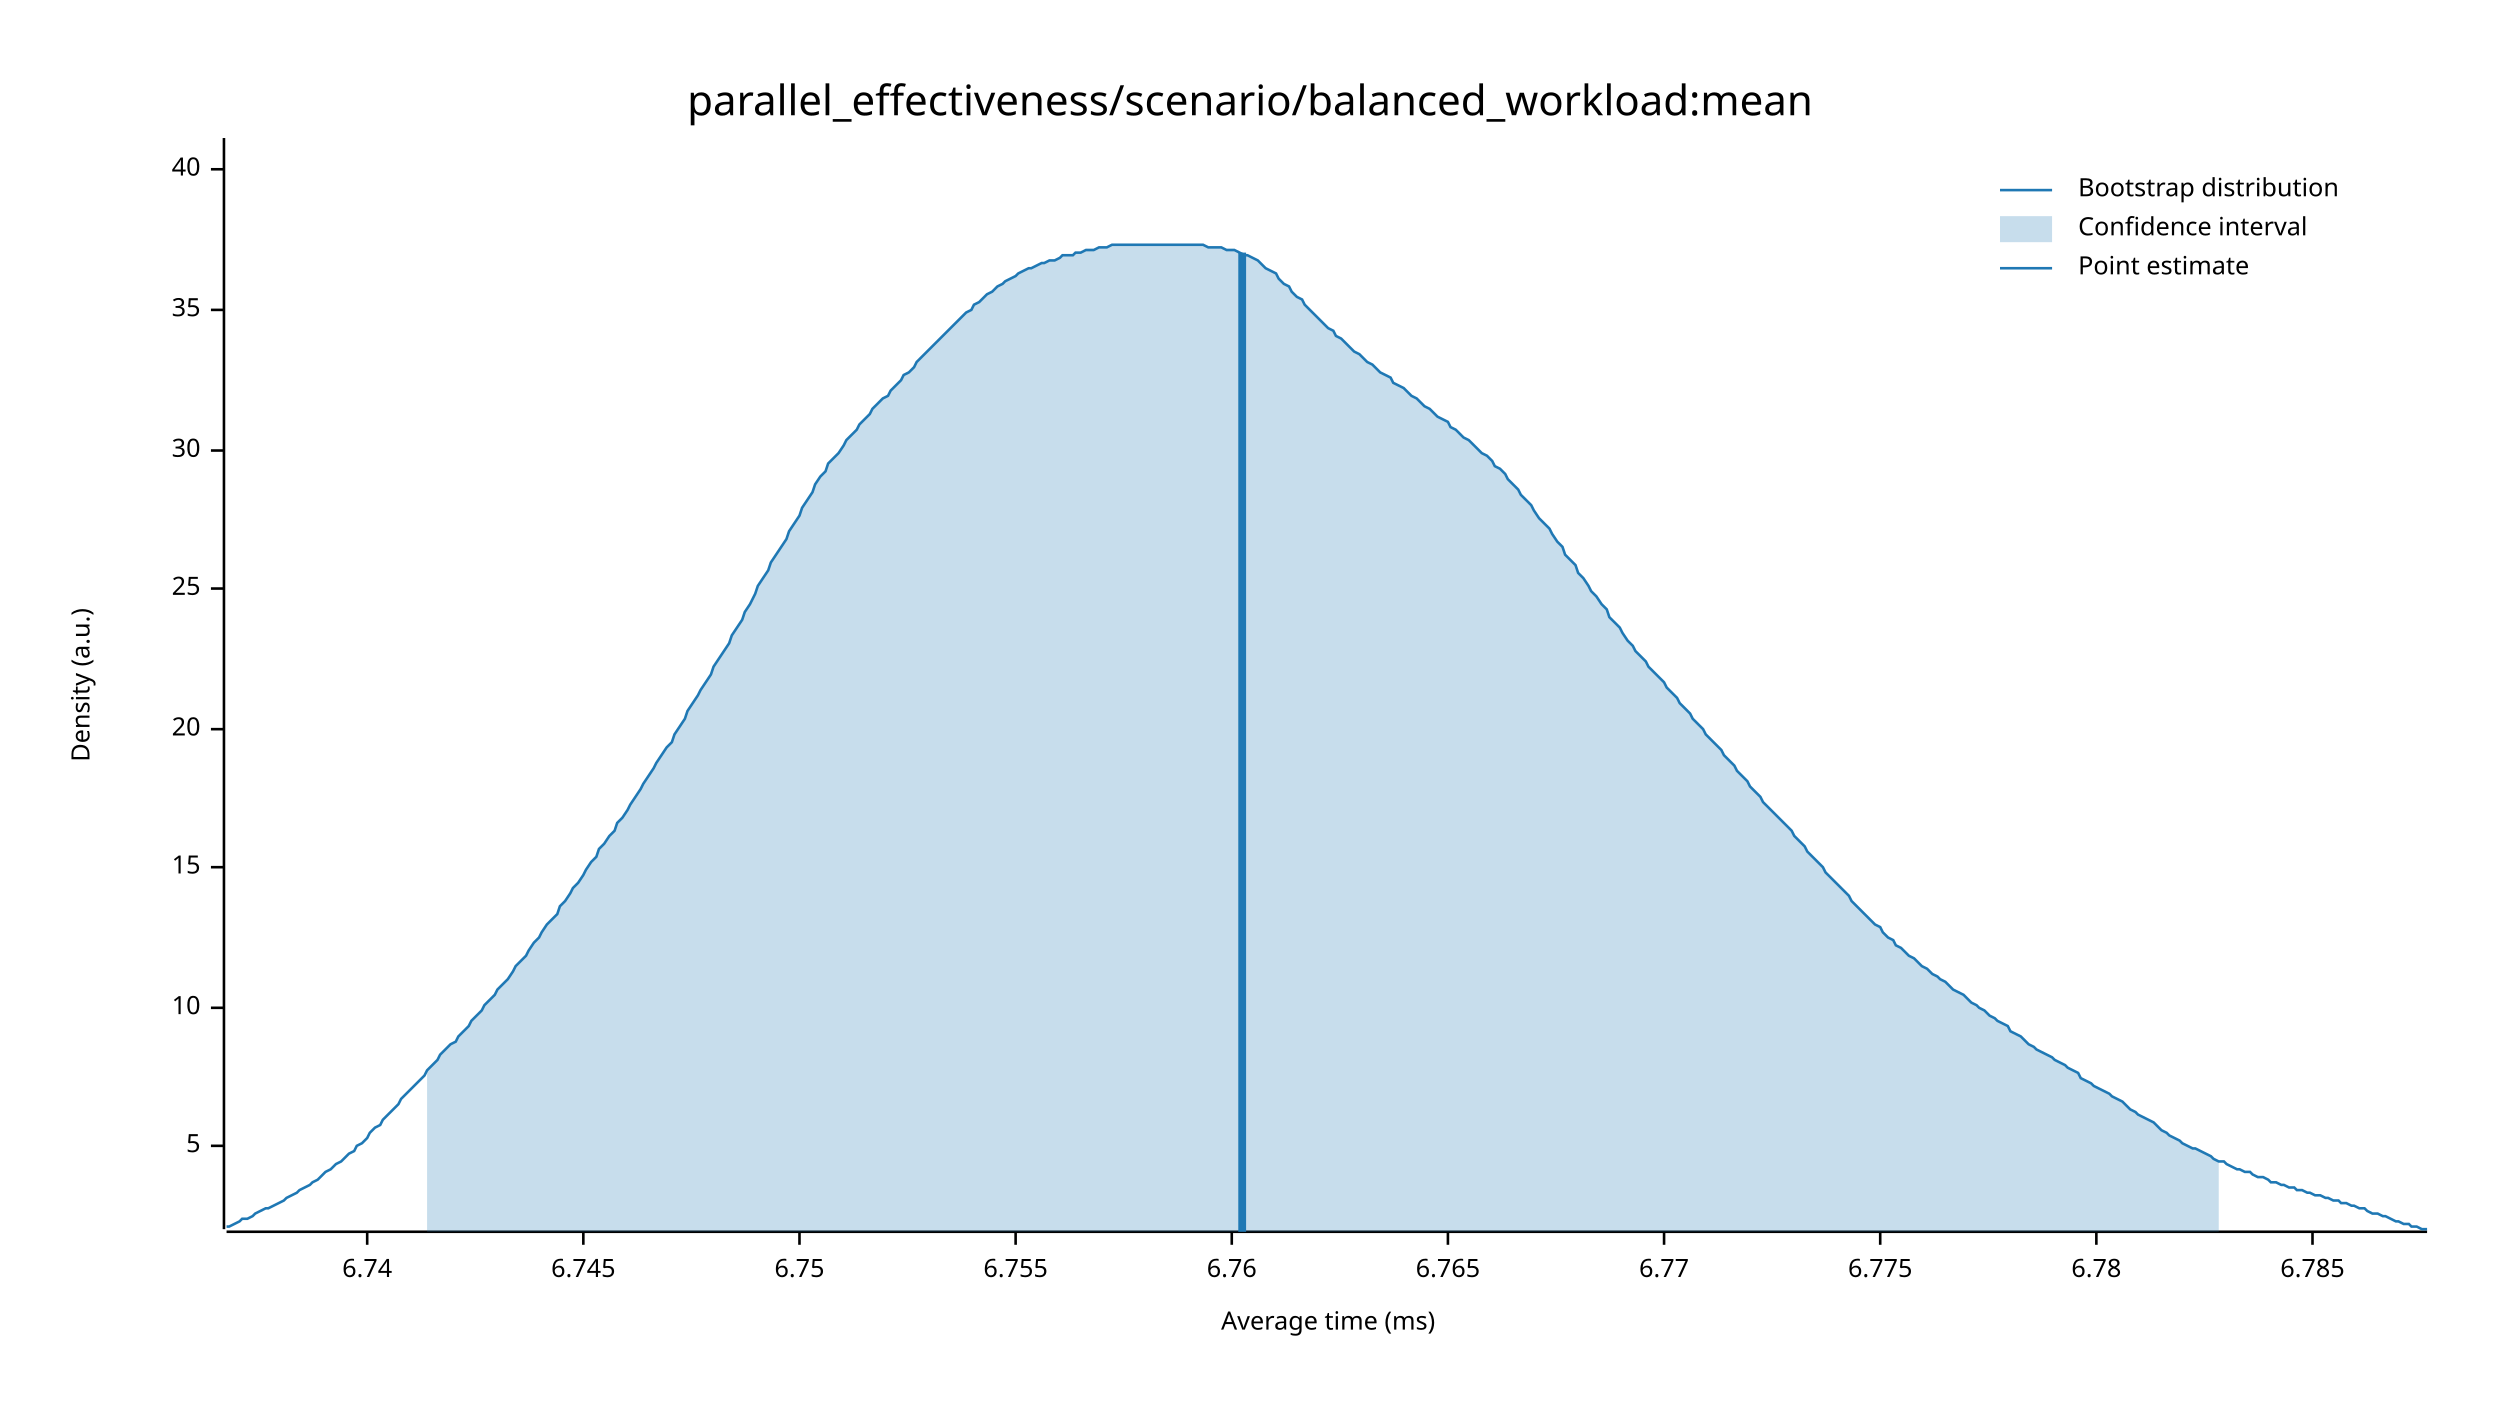
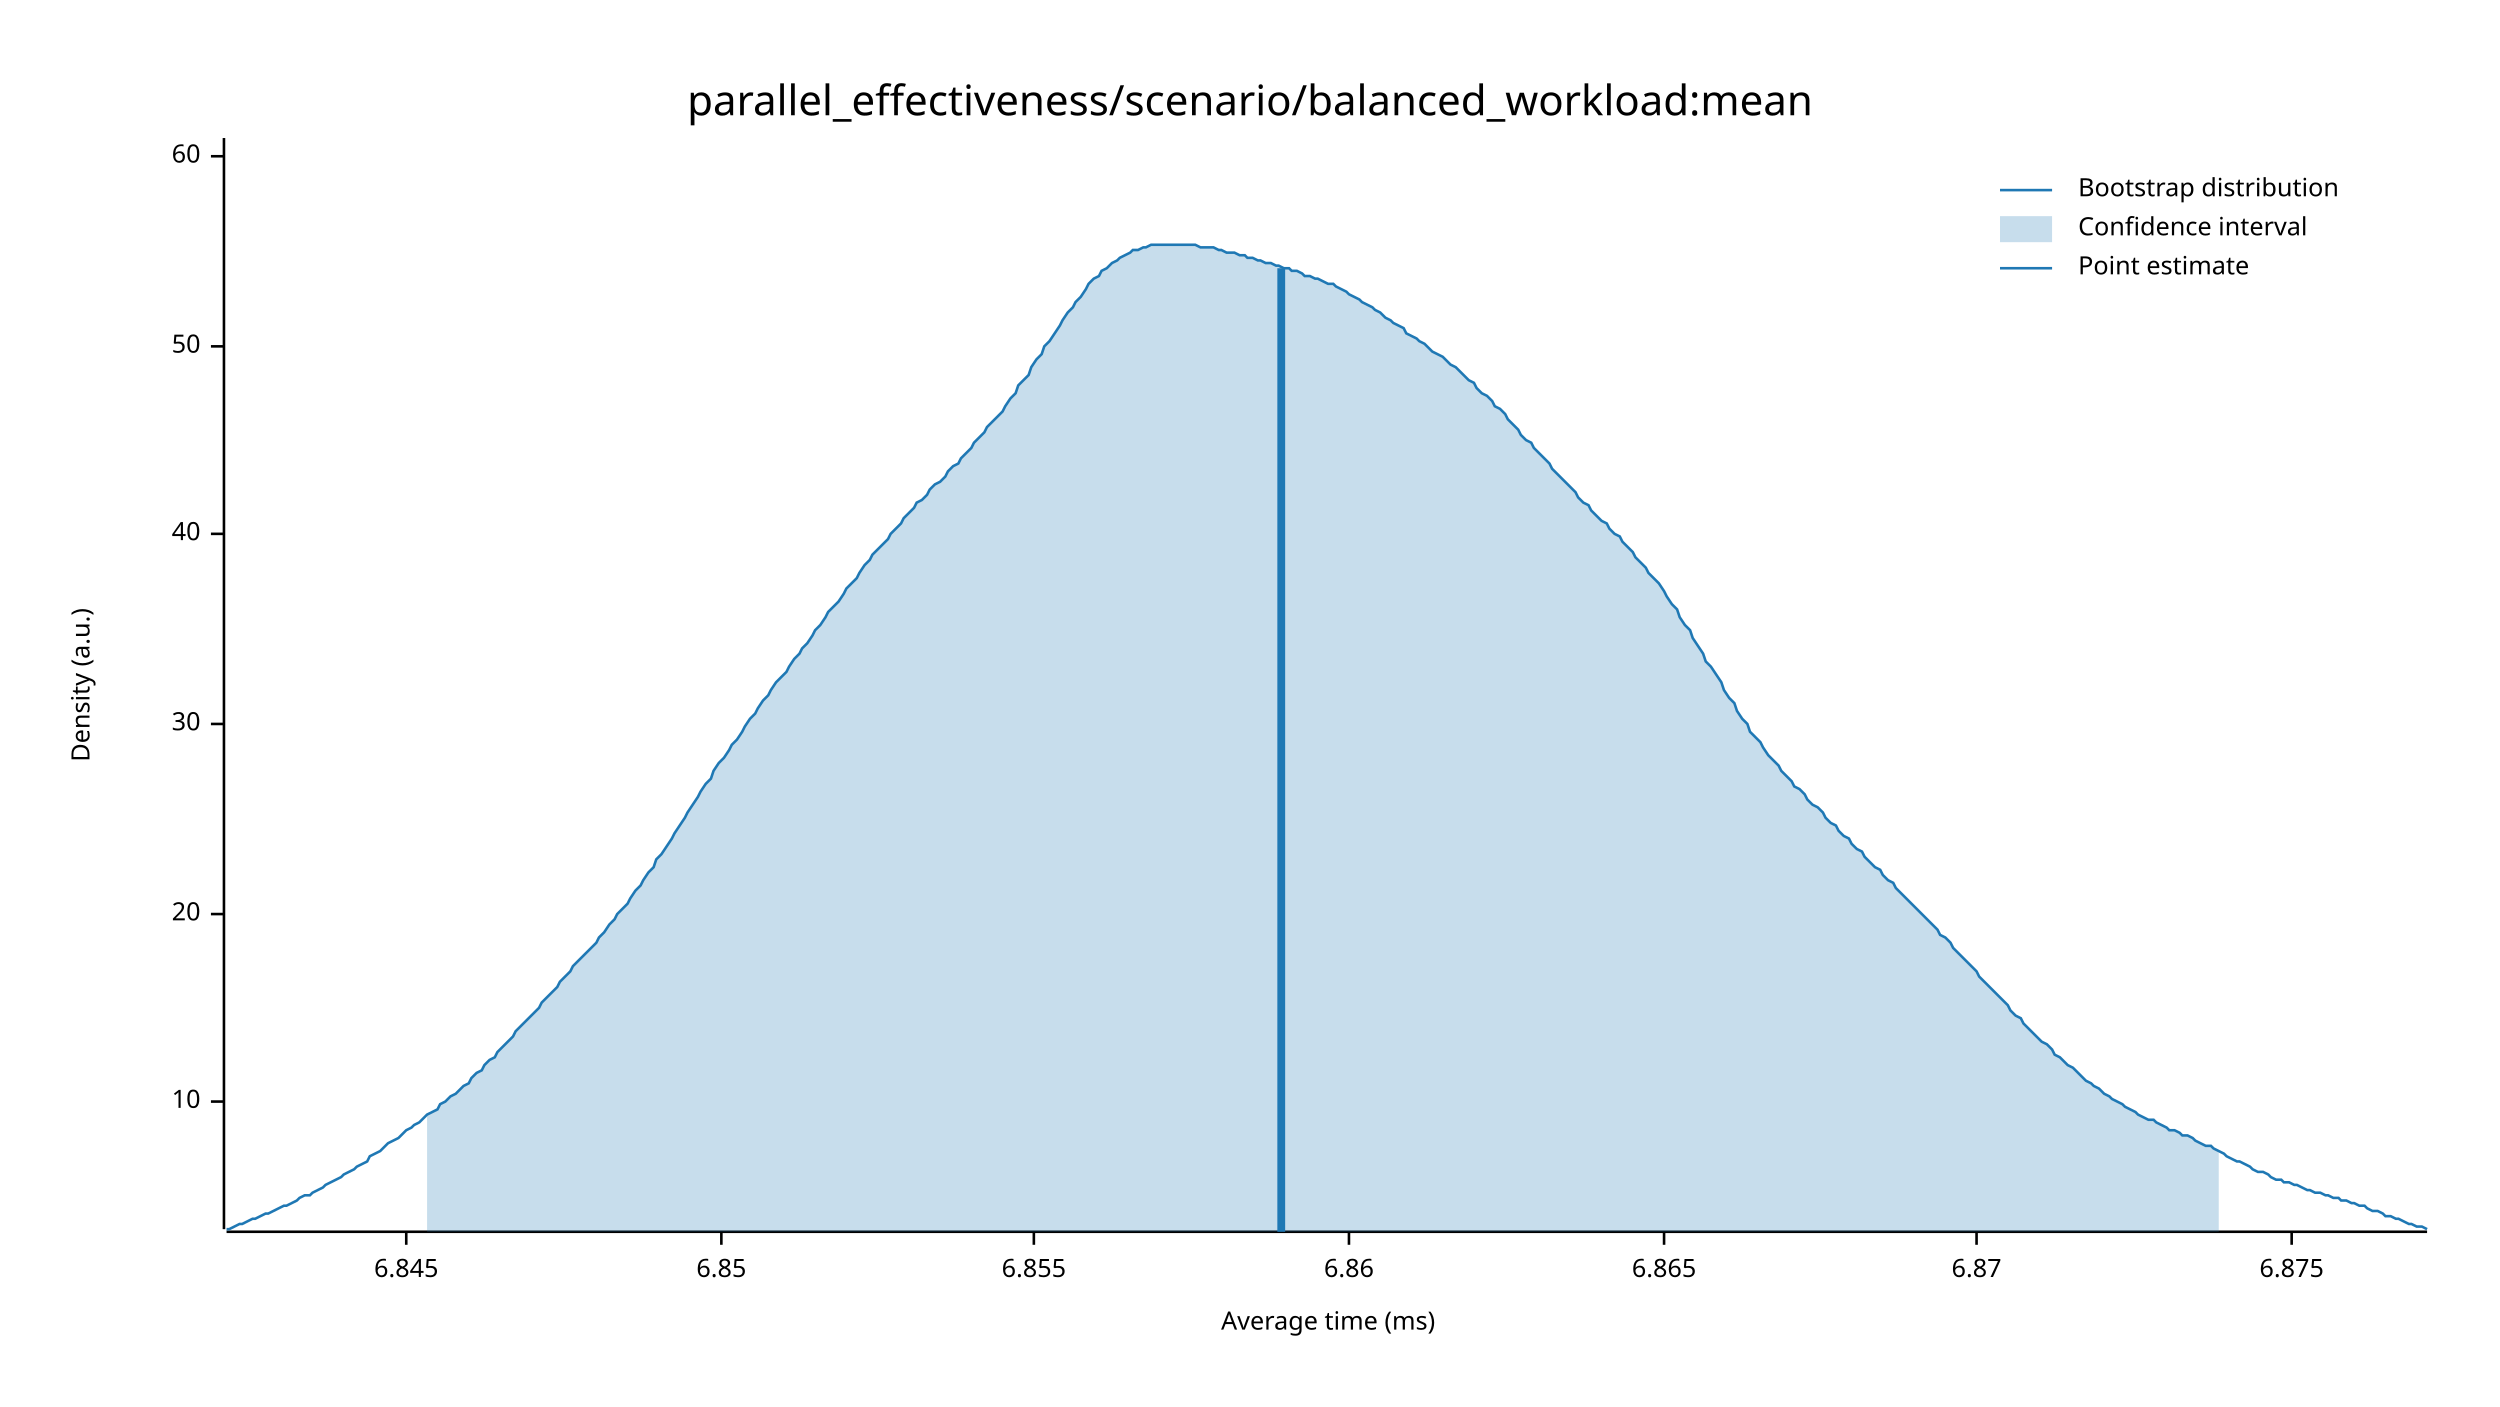
<svg xmlns="http://www.w3.org/2000/svg" width="960" height="540" viewBox="0 0 960 540">
  <text x="480" y="32" dy="0.76em" text-anchor="middle" font-family="sans-serif" font-size="16.129" opacity="1" fill="#000000">
parallel_effectiveness/scenario/balanced_workload:mean
</text>
  <text x="27" y="263" dy="0.76em" text-anchor="middle" font-family="sans-serif" font-size="9.677" opacity="1" fill="#000000" transform="rotate(270, 27, 263)">
Density (a.u.)
</text>
  <text x="510" y="513" dy="-0.5ex" text-anchor="middle" font-family="sans-serif" font-size="9.677" opacity="1" fill="#000000">
Average time (ms)
</text>
  <polyline fill="none" opacity="1" stroke="#000000" stroke-width="1" points="86,53 86,472 " />
-   <text x="77" y="440" dy="0.5ex" text-anchor="end" font-family="sans-serif" font-size="9.677" opacity="1" fill="#000000">
- 5
- </text>
-   <polyline fill="none" opacity="1" stroke="#000000" stroke-width="1" points="81,440 86,440 " />
-   <text x="77" y="387" dy="0.5ex" text-anchor="end" font-family="sans-serif" font-size="9.677" opacity="1" fill="#000000">
+   <text x="77" y="423" dy="0.5ex" text-anchor="end" font-family="sans-serif" font-size="9.677" opacity="1" fill="#000000">
10
</text>
-   <polyline fill="none" opacity="1" stroke="#000000" stroke-width="1" points="81,387 86,387 " />
-   <text x="77" y="333" dy="0.5ex" text-anchor="end" font-family="sans-serif" font-size="9.677" opacity="1" fill="#000000">
- 15
- </text>
-   <polyline fill="none" opacity="1" stroke="#000000" stroke-width="1" points="81,333 86,333 " />
-   <text x="77" y="280" dy="0.5ex" text-anchor="end" font-family="sans-serif" font-size="9.677" opacity="1" fill="#000000">
+   <polyline fill="none" opacity="1" stroke="#000000" stroke-width="1" points="81,423 86,423 " />
+   <text x="77" y="351" dy="0.5ex" text-anchor="end" font-family="sans-serif" font-size="9.677" opacity="1" fill="#000000">
20
</text>
-   <polyline fill="none" opacity="1" stroke="#000000" stroke-width="1" points="81,280 86,280 " />
-   <text x="77" y="226" dy="0.5ex" text-anchor="end" font-family="sans-serif" font-size="9.677" opacity="1" fill="#000000">
- 25
- </text>
-   <polyline fill="none" opacity="1" stroke="#000000" stroke-width="1" points="81,226 86,226 " />
-   <text x="77" y="173" dy="0.5ex" text-anchor="end" font-family="sans-serif" font-size="9.677" opacity="1" fill="#000000">
+   <polyline fill="none" opacity="1" stroke="#000000" stroke-width="1" points="81,351 86,351 " />
+   <text x="77" y="278" dy="0.5ex" text-anchor="end" font-family="sans-serif" font-size="9.677" opacity="1" fill="#000000">
30
</text>
-   <polyline fill="none" opacity="1" stroke="#000000" stroke-width="1" points="81,173 86,173 " />
-   <text x="77" y="119" dy="0.5ex" text-anchor="end" font-family="sans-serif" font-size="9.677" opacity="1" fill="#000000">
- 35
- </text>
-   <polyline fill="none" opacity="1" stroke="#000000" stroke-width="1" points="81,119 86,119 " />
-   <text x="77" y="65" dy="0.5ex" text-anchor="end" font-family="sans-serif" font-size="9.677" opacity="1" fill="#000000">
+   <polyline fill="none" opacity="1" stroke="#000000" stroke-width="1" points="81,278 86,278 " />
+   <text x="77" y="205" dy="0.5ex" text-anchor="end" font-family="sans-serif" font-size="9.677" opacity="1" fill="#000000">
40
</text>
-   <polyline fill="none" opacity="1" stroke="#000000" stroke-width="1" points="81,65 86,65 " />
+   <polyline fill="none" opacity="1" stroke="#000000" stroke-width="1" points="81,205 86,205 " />
+   <text x="77" y="133" dy="0.5ex" text-anchor="end" font-family="sans-serif" font-size="9.677" opacity="1" fill="#000000">
+ 50
+ </text>
+   <polyline fill="none" opacity="1" stroke="#000000" stroke-width="1" points="81,133 86,133 " />
+   <text x="77" y="60" dy="0.5ex" text-anchor="end" font-family="sans-serif" font-size="9.677" opacity="1" fill="#000000">
+ 60
+ </text>
+   <polyline fill="none" opacity="1" stroke="#000000" stroke-width="1" points="81,60 86,60 " />
  <polyline fill="none" opacity="1" stroke="#000000" stroke-width="1" points="87,473 932,473 " />
-   <text x="141" y="483" dy="0.76em" text-anchor="middle" font-family="sans-serif" font-size="9.677" opacity="1" fill="#000000">
- 6.74
+   <text x="156" y="483" dy="0.76em" text-anchor="middle" font-family="sans-serif" font-size="9.677" opacity="1" fill="#000000">
+ 6.845
</text>
-   <polyline fill="none" opacity="1" stroke="#000000" stroke-width="1" points="141,473 141,478 " />
-   <text x="224" y="483" dy="0.76em" text-anchor="middle" font-family="sans-serif" font-size="9.677" opacity="1" fill="#000000">
- 6.745
+   <polyline fill="none" opacity="1" stroke="#000000" stroke-width="1" points="156,473 156,478 " />
+   <text x="277" y="483" dy="0.76em" text-anchor="middle" font-family="sans-serif" font-size="9.677" opacity="1" fill="#000000">
+ 6.85
</text>
-   <polyline fill="none" opacity="1" stroke="#000000" stroke-width="1" points="224,473 224,478 " />
-   <text x="307" y="483" dy="0.76em" text-anchor="middle" font-family="sans-serif" font-size="9.677" opacity="1" fill="#000000">
- 6.75
+   <polyline fill="none" opacity="1" stroke="#000000" stroke-width="1" points="277,473 277,478 " />
+   <text x="397" y="483" dy="0.76em" text-anchor="middle" font-family="sans-serif" font-size="9.677" opacity="1" fill="#000000">
+ 6.855
</text>
-   <polyline fill="none" opacity="1" stroke="#000000" stroke-width="1" points="307,473 307,478 " />
-   <text x="390" y="483" dy="0.76em" text-anchor="middle" font-family="sans-serif" font-size="9.677" opacity="1" fill="#000000">
- 6.755
+   <polyline fill="none" opacity="1" stroke="#000000" stroke-width="1" points="397,473 397,478 " />
+   <text x="518" y="483" dy="0.76em" text-anchor="middle" font-family="sans-serif" font-size="9.677" opacity="1" fill="#000000">
+ 6.86
</text>
-   <polyline fill="none" opacity="1" stroke="#000000" stroke-width="1" points="390,473 390,478 " />
-   <text x="473" y="483" dy="0.76em" text-anchor="middle" font-family="sans-serif" font-size="9.677" opacity="1" fill="#000000">
- 6.76
- </text>
-   <polyline fill="none" opacity="1" stroke="#000000" stroke-width="1" points="473,473 473,478 " />
-   <text x="556" y="483" dy="0.76em" text-anchor="middle" font-family="sans-serif" font-size="9.677" opacity="1" fill="#000000">
- 6.765
- </text>
-   <polyline fill="none" opacity="1" stroke="#000000" stroke-width="1" points="556,473 556,478 " />
+   <polyline fill="none" opacity="1" stroke="#000000" stroke-width="1" points="518,473 518,478 " />
  <text x="639" y="483" dy="0.76em" text-anchor="middle" font-family="sans-serif" font-size="9.677" opacity="1" fill="#000000">
- 6.77
+ 6.865
</text>
  <polyline fill="none" opacity="1" stroke="#000000" stroke-width="1" points="639,473 639,478 " />
-   <text x="722" y="483" dy="0.76em" text-anchor="middle" font-family="sans-serif" font-size="9.677" opacity="1" fill="#000000">
- 6.775
+   <text x="759" y="483" dy="0.76em" text-anchor="middle" font-family="sans-serif" font-size="9.677" opacity="1" fill="#000000">
+ 6.87
</text>
-   <polyline fill="none" opacity="1" stroke="#000000" stroke-width="1" points="722,473 722,478 " />
-   <text x="805" y="483" dy="0.76em" text-anchor="middle" font-family="sans-serif" font-size="9.677" opacity="1" fill="#000000">
- 6.78
+   <polyline fill="none" opacity="1" stroke="#000000" stroke-width="1" points="759,473 759,478 " />
+   <text x="880" y="483" dy="0.76em" text-anchor="middle" font-family="sans-serif" font-size="9.677" opacity="1" fill="#000000">
+ 6.875
</text>
-   <polyline fill="none" opacity="1" stroke="#000000" stroke-width="1" points="805,473 805,478 " />
-   <text x="888" y="483" dy="0.76em" text-anchor="middle" font-family="sans-serif" font-size="9.677" opacity="1" fill="#000000">
- 6.785
- </text>
-   <polyline fill="none" opacity="1" stroke="#000000" stroke-width="1" points="888,473 888,478 " />
-   <polyline fill="none" opacity="1" stroke="#1F78B4" stroke-width="1" points="87,471 88,471 90,470 92,469 93,468 95,468 97,467 98,466 100,465 102,464 103,464 105,463 107,462 109,461 110,460 112,459 114,458 115,457 117,456 119,455 120,454 122,453 124,451 125,450 127,449 129,447 131,446 132,445 134,443 136,442 137,440 139,439 141,437 142,435 144,433 146,432 147,430 149,428 151,426 153,424 154,422 156,420 158,418 159,417 161,415 163,413 164,411 166,409 168,407 169,405 171,403 173,401 175,400 176,398 178,396 180,394 181,392 183,390 185,388 186,386 188,384 190,382 191,380 193,378 195,376 197,373 198,371 200,369 202,367 203,365 205,362 207,360 208,358 210,355 212,353 214,351 215,348 217,346 219,343 220,341 222,339 224,336 225,334 227,331 229,329 230,326 232,324 234,321 236,319 237,316 239,314 241,311 242,309 244,306 246,303 247,301 249,298 251,295 252,293 254,290 256,287 258,285 259,282 261,279 263,276 264,273 266,270 268,267 269,265 271,262 273,259 274,256 276,253 278,250 280,247 281,244 283,241 285,238 286,235 288,232 290,228 291,225 293,222 295,219 296,216 298,213 300,210 302,207 303,204 305,201 307,198 308,195 310,192 312,189 313,186 315,183 317,181 318,178 320,176 322,174 324,171 325,169 327,167 329,165 330,163 332,161 334,159 335,157 337,155 339,153 341,152 342,150 344,148 346,146 347,144 349,143 351,141 352,139 354,137 356,135 357,134 359,132 361,130 363,128 364,127 366,125 368,123 369,122 371,120 373,119 374,117 376,116 378,114 379,113 381,112 383,110 385,109 386,108 388,107 390,106 391,105 393,104 395,103 396,103 398,102 400,101 401,101 403,100 405,100 407,99 408,98 410,98 412,98 413,97 415,97 417,96 418,96 420,96 422,95 423,95 425,95 427,94 429,94 430,94 432,94 434,94 435,94 437,94 439,94 440,94 442,94 444,94 445,94 447,94 449,94 451,94 452,94 454,94 456,94 457,94 459,94 461,94 462,94 464,95 466,95 468,95 469,95 471,96 473,96 474,96 476,97 478,98 479,98 481,99 483,100 484,101 486,103 488,104 490,105 491,107 493,109 495,110 496,112 498,114 500,115 501,117 503,119 505,121 506,122 508,124 510,126 512,127 513,129 515,130 517,132 518,133 520,135 522,136 523,137 525,139 527,140 528,141 530,143 532,144 534,145 535,147 537,148 539,149 540,150 542,152 544,153 545,154 547,156 549,157 550,158 552,160 554,161 556,162 557,164 559,165 561,167 562,168 564,169 566,171 567,172 569,174 571,175 573,177 574,179 576,180 578,182 579,184 581,186 583,188 584,190 586,192 588,194 589,196 591,199 593,201 595,203 596,205 598,208 600,210 601,213 603,215 605,217 606,220 608,222 610,225 611,227 613,229 615,232 617,234 618,237 620,239 622,241 623,243 625,246 627,248 628,250 630,252 632,254 633,256 635,258 637,260 639,262 640,264 642,266 644,268 645,270 647,272 649,274 650,276 652,278 654,280 655,282 657,284 659,286 661,288 662,290 664,292 666,294 667,296 669,298 671,300 672,302 674,304 676,306 677,308 679,310 681,312 683,314 684,315 686,317 688,319 689,321 691,323 693,325 694,327 696,329 698,331 700,333 701,335 703,337 705,339 706,340 708,342 710,344 711,346 713,348 715,350 716,351 718,353 720,355 722,356 723,358 725,360 727,361 728,363 730,364 732,366 733,367 735,368 737,370 738,371 740,372 742,374 744,375 745,376 747,377 749,379 750,380 752,381 754,382 755,383 757,385 759,386 760,387 762,388 764,390 766,391 767,392 769,393 771,394 772,396 774,397 776,398 777,399 779,401 781,402 782,403 784,404 786,405 788,406 789,407 791,408 793,409 794,410 796,411 798,412 799,414 801,415 803,416 804,417 806,418 808,419 810,420 811,421 813,422 815,423 816,424 818,426 820,427 821,428 823,429 825,430 827,431 828,432 830,434 832,435 833,436 835,437 837,438 838,439 840,440 842,441 843,441 845,442 847,443 849,444 850,445 852,446 854,446 855,447 857,448 859,449 860,449 862,450 864,450 865,451 867,452 869,452 871,453 872,454 874,454 876,455 877,455 879,456 881,456 882,457 884,457 886,458 887,458 889,459 891,459 893,460 894,460 896,461 898,461 899,462 901,462 903,463 904,463 906,464 908,464 909,465 911,466 913,466 915,467 916,467 918,468 920,469 921,469 923,470 925,470 926,471 928,471 930,472 932,472 " />
-   <polygon opacity="0.25" fill="#1F78B4" points="164,411 166,409 168,407 169,405 171,403 173,401 175,400 176,398 178,396 180,394 181,392 183,390 185,388 186,386 188,384 190,382 191,380 193,378 195,376 197,373 198,371 200,369 202,367 203,365 205,362 207,360 208,358 210,355 212,353 214,351 215,348 217,346 219,343 220,341 222,339 224,336 225,334 227,331 229,329 230,326 232,324 234,321 236,319 237,316 239,314 241,311 242,309 244,306 246,303 247,301 249,298 251,295 252,293 254,290 256,287 258,285 259,282 261,279 263,276 264,273 266,270 268,267 269,265 271,262 273,259 274,256 276,253 278,250 280,247 281,244 283,241 285,238 286,235 288,232 290,228 291,225 293,222 295,219 296,216 298,213 300,210 302,207 303,204 305,201 307,198 308,195 310,192 312,189 313,186 315,183 317,181 318,178 320,176 322,174 324,171 325,169 327,167 329,165 330,163 332,161 334,159 335,157 337,155 339,153 341,152 342,150 344,148 346,146 347,144 349,143 351,141 352,139 354,137 356,135 357,134 359,132 361,130 363,128 364,127 366,125 368,123 369,122 371,120 373,119 374,117 376,116 378,114 379,113 381,112 383,110 385,109 386,108 388,107 390,106 391,105 393,104 395,103 396,103 398,102 400,101 401,101 403,100 405,100 407,99 408,98 410,98 412,98 413,97 415,97 417,96 418,96 420,96 422,95 423,95 425,95 427,94 429,94 430,94 432,94 434,94 435,94 437,94 439,94 440,94 442,94 444,94 445,94 447,94 449,94 451,94 452,94 454,94 456,94 457,94 459,94 461,94 462,94 464,95 466,95 468,95 469,95 471,96 473,96 474,96 476,97 478,98 479,98 481,99 483,100 484,101 486,103 488,104 490,105 491,107 493,109 495,110 496,112 498,114 500,115 501,117 503,119 505,121 506,122 508,124 510,126 512,127 513,129 515,130 517,132 518,133 520,135 522,136 523,137 525,139 527,140 528,141 530,143 532,144 534,145 535,147 537,148 539,149 540,150 542,152 544,153 545,154 547,156 549,157 550,158 552,160 554,161 556,162 557,164 559,165 561,167 562,168 564,169 566,171 567,172 569,174 571,175 573,177 574,179 576,180 578,182 579,184 581,186 583,188 584,190 586,192 588,194 589,196 591,199 593,201 595,203 596,205 598,208 600,210 601,213 603,215 605,217 606,220 608,222 610,225 611,227 613,229 615,232 617,234 618,237 620,239 622,241 623,243 625,246 627,248 628,250 630,252 632,254 633,256 635,258 637,260 639,262 640,264 642,266 644,268 645,270 647,272 649,274 650,276 652,278 654,280 655,282 657,284 659,286 661,288 662,290 664,292 666,294 667,296 669,298 671,300 672,302 674,304 676,306 677,308 679,310 681,312 683,314 684,315 686,317 688,319 689,321 691,323 693,325 694,327 696,329 698,331 700,333 701,335 703,337 705,339 706,340 708,342 710,344 711,346 713,348 715,350 716,351 718,353 720,355 722,356 723,358 725,360 727,361 728,363 730,364 732,366 733,367 735,368 737,370 738,371 740,372 742,374 744,375 745,376 747,377 749,379 750,380 752,381 754,382 755,383 757,385 759,386 760,387 762,388 764,390 766,391 767,392 769,393 771,394 772,396 774,397 776,398 777,399 779,401 781,402 782,403 784,404 786,405 788,406 789,407 791,408 793,409 794,410 796,411 798,412 799,414 801,415 803,416 804,417 806,418 808,419 810,420 811,421 813,422 815,423 816,424 818,426 820,427 821,428 823,429 825,430 827,431 828,432 830,434 832,435 833,436 835,437 837,438 838,439 840,440 842,441 843,441 845,442 847,443 849,444 850,445 852,446 852,473 164,473 " />
-   <polyline fill="none" opacity="1" stroke="#1F78B4" stroke-width="3" points="477,473 477,97 " />
+   <polyline fill="none" opacity="1" stroke="#000000" stroke-width="1" points="880,473 880,478 " />
+   <polyline fill="none" opacity="1" stroke="#1F78B4" stroke-width="1" points="87,472 88,472 90,471 92,470 93,470 95,469 97,468 98,468 100,467 102,466 103,466 105,465 107,464 109,463 110,463 112,462 114,461 115,460 117,459 119,459 120,458 122,457 124,456 125,455 127,454 129,453 131,452 132,451 134,450 136,449 137,448 139,447 141,446 142,444 144,443 146,442 147,441 149,439 151,438 153,437 154,436 156,434 158,433 159,432 161,431 163,429 164,428 166,427 168,426 169,424 171,423 173,421 175,420 176,419 178,417 180,416 181,414 183,412 185,411 186,409 188,407 190,406 191,404 193,402 195,400 197,398 198,396 200,394 202,392 203,391 205,389 207,387 208,385 210,383 212,381 214,379 215,377 217,375 219,373 220,371 222,369 224,367 225,366 227,364 229,362 230,360 232,358 234,355 236,353 237,351 239,349 241,347 242,345 244,342 246,340 247,338 249,335 251,333 252,330 254,328 256,325 258,322 259,320 261,317 263,314 264,312 266,309 268,306 269,304 271,301 273,299 274,296 276,293 278,291 280,288 281,286 283,284 285,281 286,279 288,276 290,274 291,272 293,269 295,267 296,265 298,262 300,260 302,258 303,256 305,253 307,251 308,249 310,247 312,244 313,242 315,240 317,237 318,235 320,233 322,231 324,228 325,226 327,224 329,222 330,220 332,217 334,215 335,213 337,211 339,209 341,207 342,205 344,203 346,201 347,199 349,197 351,195 352,193 354,192 356,190 357,188 359,186 361,185 363,183 364,181 366,179 368,178 369,176 371,174 373,172 374,170 376,168 378,166 379,164 381,162 383,160 385,158 386,156 388,153 390,151 391,148 393,146 395,144 396,141 398,138 400,136 401,133 403,131 405,128 407,125 408,123 410,120 412,118 413,116 415,114 417,111 418,109 420,107 422,106 423,104 425,103 427,101 429,100 430,99 432,98 434,97 435,96 437,96 439,95 440,95 442,94 444,94 445,94 447,94 449,94 451,94 452,94 454,94 456,94 457,94 459,94 461,95 462,95 464,95 466,95 468,96 469,96 471,97 473,97 474,97 476,98 478,98 479,99 481,99 483,100 484,100 486,101 488,101 490,102 491,102 493,103 495,103 496,104 498,104 500,105 501,106 503,106 505,107 506,107 508,108 510,109 512,109 513,110 515,111 517,112 518,113 520,114 522,115 523,116 525,117 527,118 528,119 530,120 532,122 534,123 535,124 537,125 539,126 540,128 542,129 544,130 545,131 547,132 549,134 550,135 552,136 554,137 556,139 557,140 559,141 561,143 562,144 564,146 566,147 567,149 569,151 571,152 573,154 574,156 576,157 578,159 579,161 581,163 583,165 584,167 586,169 588,170 589,172 591,174 593,176 595,178 596,180 598,182 600,184 601,185 603,187 605,189 606,191 608,193 610,194 611,196 613,198 615,200 617,201 618,203 620,205 622,206 623,208 625,210 627,212 628,214 630,216 632,218 633,220 635,222 637,224 639,227 640,229 642,232 644,234 645,237 647,240 649,242 650,245 652,248 654,251 655,254 657,256 659,259 661,262 662,265 664,268 666,270 667,273 669,276 671,278 672,281 674,283 676,285 677,287 679,290 681,292 683,294 684,296 686,298 688,300 689,302 691,303 693,305 694,307 696,309 698,310 700,312 701,314 703,316 705,317 706,319 708,321 710,322 711,324 713,326 715,327 716,329 718,331 720,333 722,334 723,336 725,338 727,339 728,341 730,343 732,345 733,346 735,348 737,350 738,351 740,353 742,355 744,357 745,359 747,360 749,362 750,364 752,366 754,368 755,369 757,371 759,373 760,375 762,377 764,379 766,381 767,382 769,384 771,386 772,388 774,390 776,391 777,393 779,395 781,397 782,398 784,400 786,401 788,403 789,405 791,406 793,408 794,409 796,410 798,412 799,413 801,415 803,416 804,417 806,418 808,420 810,421 811,422 813,423 815,424 816,425 818,426 820,427 821,428 823,429 825,430 827,430 828,431 830,432 832,433 833,434 835,434 837,435 838,436 840,436 842,437 843,438 845,439 847,440 849,440 850,441 852,442 854,443 855,444 857,445 859,446 860,446 862,447 864,448 865,449 867,450 869,450 871,451 872,452 874,453 876,453 877,454 879,454 881,455 882,455 884,456 886,457 887,457 889,458 891,458 893,459 894,459 896,460 898,460 899,461 901,461 903,462 904,462 906,463 908,463 909,464 911,465 913,465 915,466 916,467 918,467 920,468 921,468 923,469 925,470 926,470 928,471 930,471 932,472 " />
+   <polygon opacity="0.25" fill="#1F78B4" points="164,428 166,427 168,426 169,424 171,423 173,421 175,420 176,419 178,417 180,416 181,414 183,412 185,411 186,409 188,407 190,406 191,404 193,402 195,400 197,398 198,396 200,394 202,392 203,391 205,389 207,387 208,385 210,383 212,381 214,379 215,377 217,375 219,373 220,371 222,369 224,367 225,366 227,364 229,362 230,360 232,358 234,355 236,353 237,351 239,349 241,347 242,345 244,342 246,340 247,338 249,335 251,333 252,330 254,328 256,325 258,322 259,320 261,317 263,314 264,312 266,309 268,306 269,304 271,301 273,299 274,296 276,293 278,291 280,288 281,286 283,284 285,281 286,279 288,276 290,274 291,272 293,269 295,267 296,265 298,262 300,260 302,258 303,256 305,253 307,251 308,249 310,247 312,244 313,242 315,240 317,237 318,235 320,233 322,231 324,228 325,226 327,224 329,222 330,220 332,217 334,215 335,213 337,211 339,209 341,207 342,205 344,203 346,201 347,199 349,197 351,195 352,193 354,192 356,190 357,188 359,186 361,185 363,183 364,181 366,179 368,178 369,176 371,174 373,172 374,170 376,168 378,166 379,164 381,162 383,160 385,158 386,156 388,153 390,151 391,148 393,146 395,144 396,141 398,138 400,136 401,133 403,131 405,128 407,125 408,123 410,120 412,118 413,116 415,114 417,111 418,109 420,107 422,106 423,104 425,103 427,101 429,100 430,99 432,98 434,97 435,96 437,96 439,95 440,95 442,94 444,94 445,94 447,94 449,94 451,94 452,94 454,94 456,94 457,94 459,94 461,95 462,95 464,95 466,95 468,96 469,96 471,97 473,97 474,97 476,98 478,98 479,99 481,99 483,100 484,100 486,101 488,101 490,102 491,102 493,103 495,103 496,104 498,104 500,105 501,106 503,106 505,107 506,107 508,108 510,109 512,109 513,110 515,111 517,112 518,113 520,114 522,115 523,116 525,117 527,118 528,119 530,120 532,122 534,123 535,124 537,125 539,126 540,128 542,129 544,130 545,131 547,132 549,134 550,135 552,136 554,137 556,139 557,140 559,141 561,143 562,144 564,146 566,147 567,149 569,151 571,152 573,154 574,156 576,157 578,159 579,161 581,163 583,165 584,167 586,169 588,170 589,172 591,174 593,176 595,178 596,180 598,182 600,184 601,185 603,187 605,189 606,191 608,193 610,194 611,196 613,198 615,200 617,201 618,203 620,205 622,206 623,208 625,210 627,212 628,214 630,216 632,218 633,220 635,222 637,224 639,227 640,229 642,232 644,234 645,237 647,240 649,242 650,245 652,248 654,251 655,254 657,256 659,259 661,262 662,265 664,268 666,270 667,273 669,276 671,278 672,281 674,283 676,285 677,287 679,290 681,292 683,294 684,296 686,298 688,300 689,302 691,303 693,305 694,307 696,309 698,310 700,312 701,314 703,316 705,317 706,319 708,321 710,322 711,324 713,326 715,327 716,329 718,331 720,333 722,334 723,336 725,338 727,339 728,341 730,343 732,345 733,346 735,348 737,350 738,351 740,353 742,355 744,357 745,359 747,360 749,362 750,364 752,366 754,368 755,369 757,371 759,373 760,375 762,377 764,379 766,381 767,382 769,384 771,386 772,388 774,390 776,391 777,393 779,395 781,397 782,398 784,400 786,401 788,403 789,405 791,406 793,408 794,409 796,410 798,412 799,413 801,415 803,416 804,417 806,418 808,420 810,421 811,422 813,423 815,424 816,425 818,426 820,427 821,428 823,429 825,430 827,430 828,431 830,432 832,433 833,434 835,434 837,435 838,436 840,436 842,437 843,438 845,439 847,440 849,440 850,441 852,442 852,473 164,473 " />
+   <polyline fill="none" opacity="1" stroke="#1F78B4" stroke-width="3" points="492,473 492,103 " />
  <text x="798" y="68" dy="0.76em" text-anchor="start" font-family="sans-serif" font-size="9.677" opacity="1" fill="#000000">
Bootstrap distribution
</text>
  <text x="798" y="83" dy="0.76em" text-anchor="start" font-family="sans-serif" font-size="9.677" opacity="1" fill="#000000">
Confidence interval
</text>
  <text x="798" y="98" dy="0.76em" text-anchor="start" font-family="sans-serif" font-size="9.677" opacity="1" fill="#000000">
Point estimate
</text>
  <polyline fill="none" opacity="1" stroke="#1F78B4" stroke-width="1" points="768,73 788,73 " />
  <rect x="768" y="83" width="20" height="10" opacity="0.25" fill="#1F78B4" stroke="none" />
  <polyline fill="none" opacity="1" stroke="#1F78B4" stroke-width="1" points="768,103 788,103 " />
</svg>
